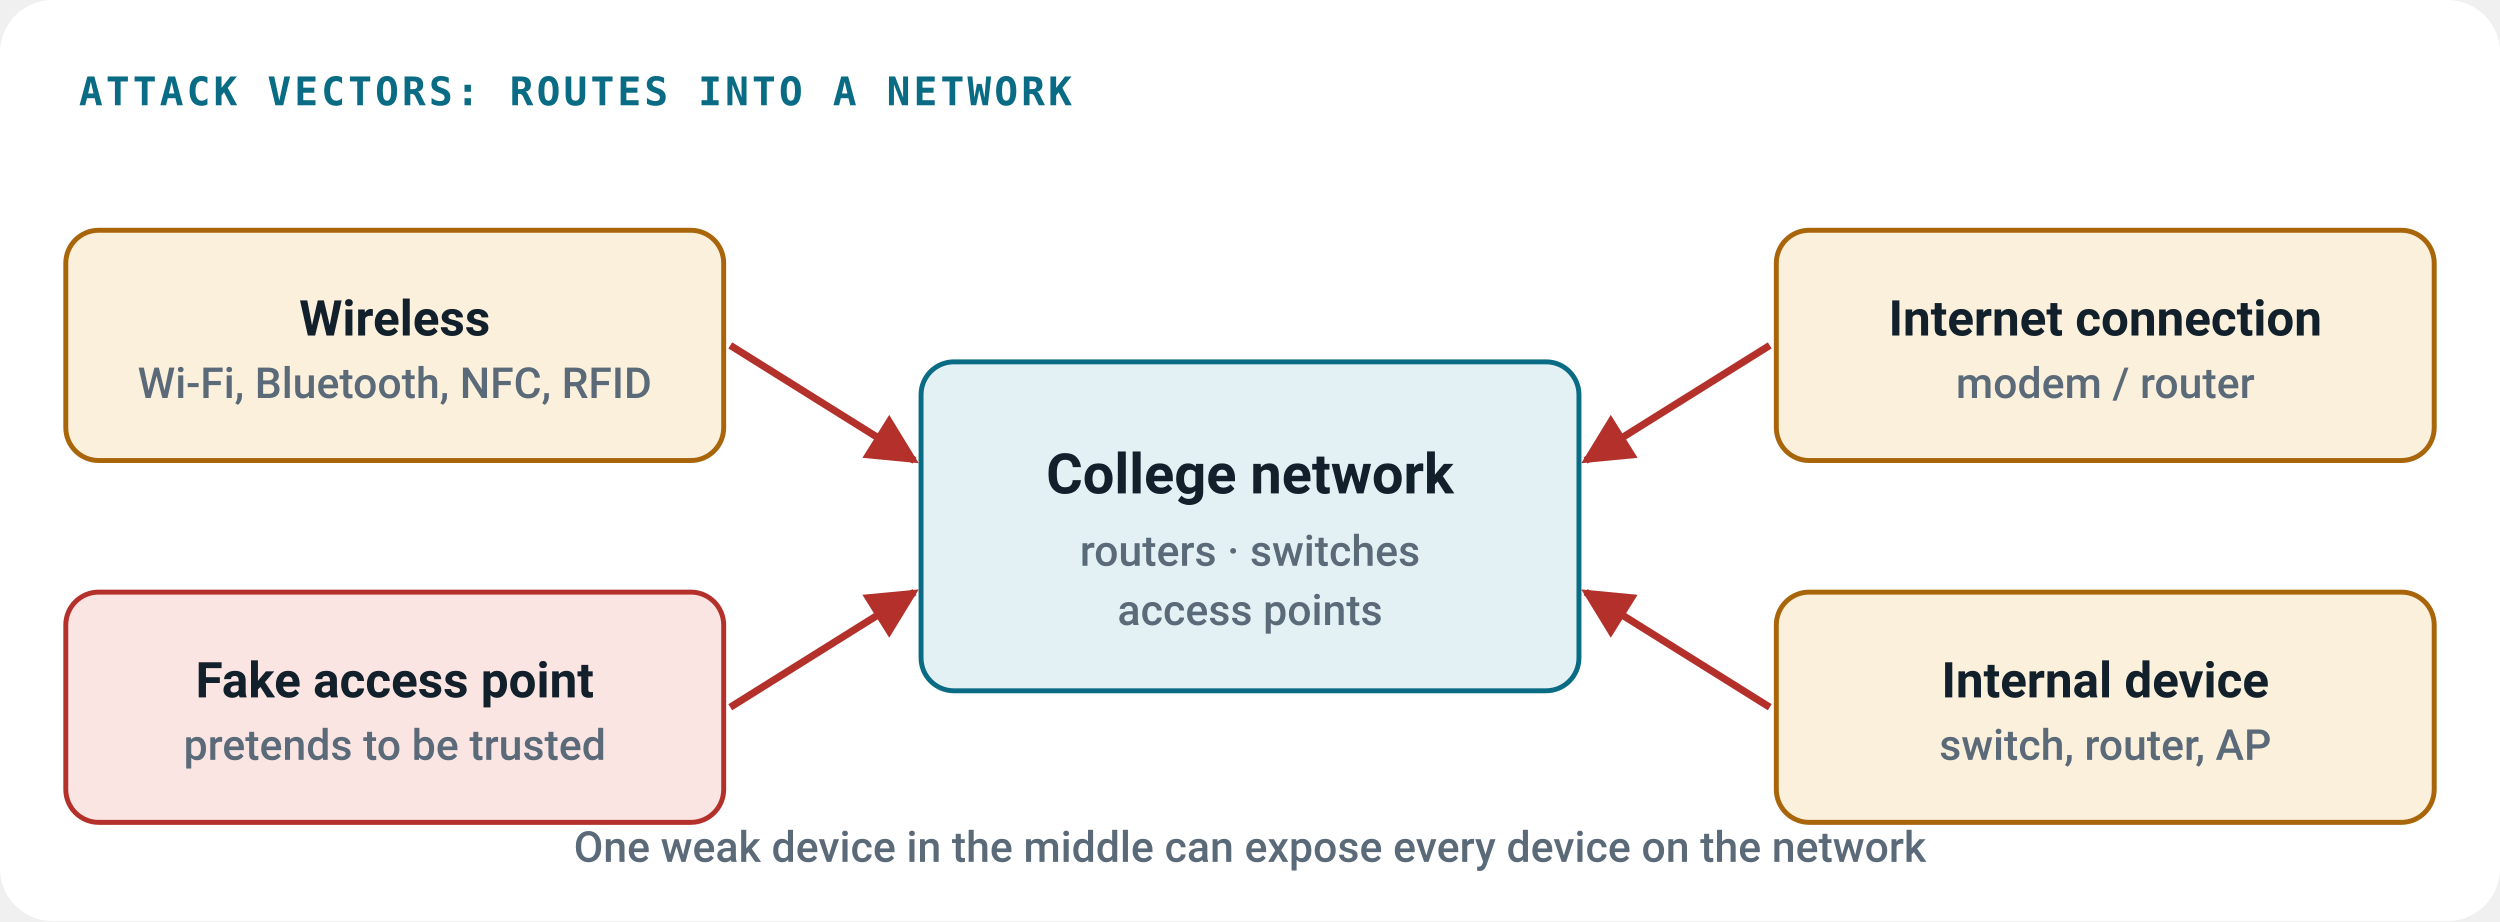
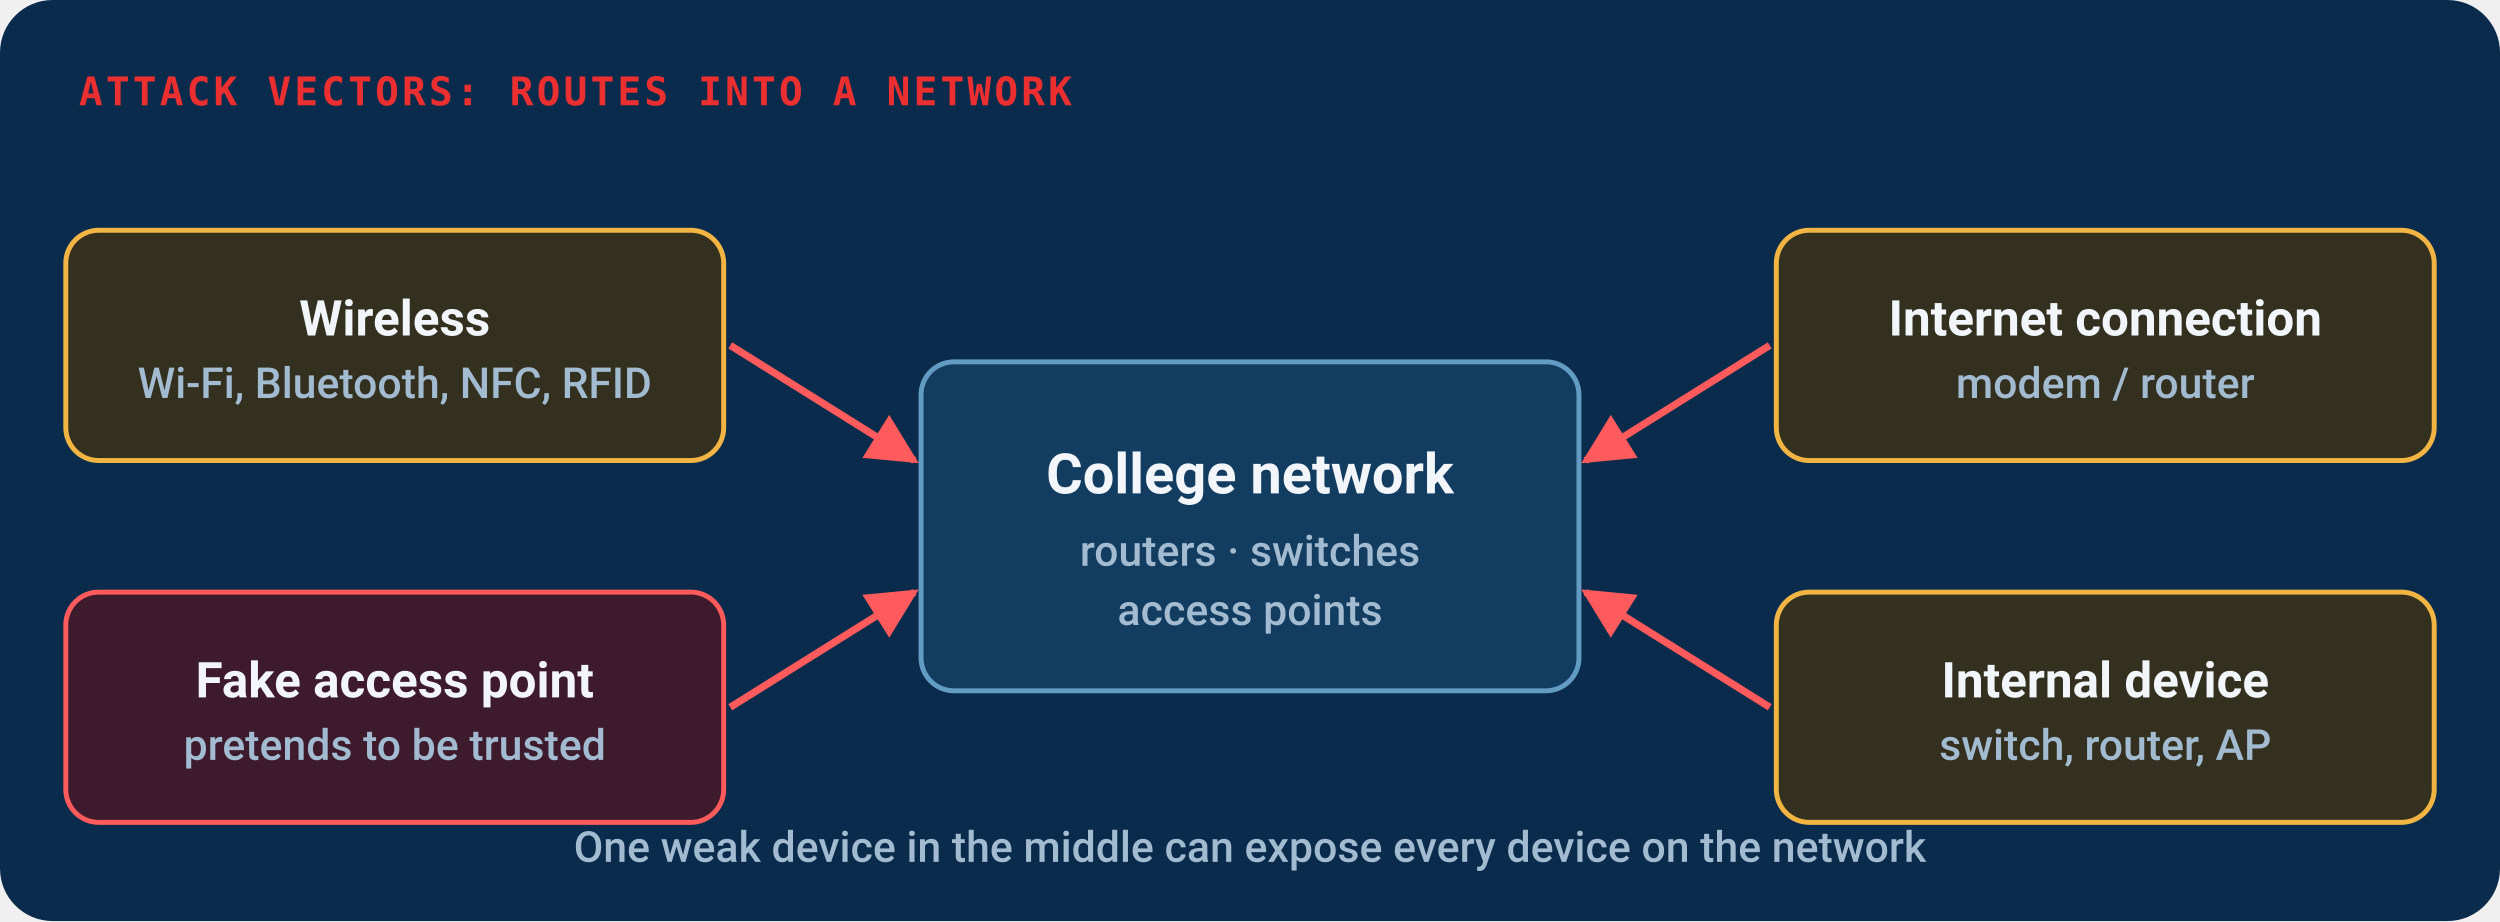
<svg xmlns="http://www.w3.org/2000/svg" viewBox="0 0 760 280" width="760" height="280" role="img" aria-labelledby="t d">
  <style>
- .bg{fill:#ffffff}
- .t{font:600 15px system-ui,-apple-system,'Segoe UI',Roboto,sans-serif;fill:#12202b}
- .tb{font:700 17px system-ui,-apple-system,'Segoe UI',Roboto,sans-serif;fill:#12202b}
- .s{font:500 13px system-ui,-apple-system,'Segoe UI',Roboto,sans-serif;fill:#5b6a78}
- .m{font:600 13px ui-monospace,Menlo,Consolas,monospace;fill:#12202b}
- .h{font:700 12px ui-monospace,Menlo,Consolas,monospace;fill:#0a6b84;letter-spacing:.08em}
+ .bg{fill:#0a2b4b}
+ .t{font:600 15px system-ui,-apple-system,'Segoe UI',Roboto,sans-serif;fill:#f2f6fa}
+ .tb{font:700 17px system-ui,-apple-system,'Segoe UI',Roboto,sans-serif;fill:#f2f6fa}
+ .s{font:500 13px system-ui,-apple-system,'Segoe UI',Roboto,sans-serif;fill:#a3bbd0}
+ .m{font:600 13px ui-monospace,Menlo,Consolas,monospace;fill:#f2f6fa}
+ .h{font:700 12px ui-monospace,Menlo,Consolas,monospace;fill:#eb2f31;letter-spacing:.08em}
.w{fill:#ffffff}
- .box{fill:#f3f8fa;stroke:#a9bfca;stroke-width:1.5}
- .acc{fill:#e3f1f5;stroke:#0a6b84;stroke-width:1.5}
- .bad{fill:#fbe5e3;stroke:#b3302b;stroke-width:1.5}
- .good{fill:#e1f3e8;stroke:#1d7a45;stroke-width:1.5}
- .amb{fill:#fbf0dc;stroke:#a8650a;stroke-width:1.5}
- .dim{fill:#eef2f4;stroke:#c9d3da;stroke-width:1.5}
- .solid-acc{fill:#0a6b84}.solid-bad{fill:#b3302b}.solid-good{fill:#1d7a45}.solid-amb{fill:#a8650a}.solid-ink{fill:#12202b}
- .ln{stroke:#5b6a78;stroke-width:2;fill:none}
- .ln-acc{stroke:#0a6b84;stroke-width:2.2;fill:none}
- .ln-bad{stroke:#b3302b;stroke-width:2.2;fill:none}
- .ln-good{stroke:#1d7a45;stroke-width:2.2;fill:none}
+ .box{fill:#0f3557;stroke:#2c5a80;stroke-width:1.5}
+ .acc{fill:#123c60;stroke:#629cc3;stroke-width:1.5}
+ .bad{fill:#3d1a2c;stroke:#ff5a5c;stroke-width:1.5}
+ .good{fill:#0f3b3a;stroke:#4cc38a;stroke-width:1.5}
+ .amb{fill:#33301f;stroke:#f2b544;stroke-width:1.5}
+ .dim{fill:#0c3052;stroke:#24496b;stroke-width:1.5}
+ .solid-acc{fill:#629cc3}.solid-bad{fill:#eb2f31}.solid-good{fill:#2f9a5f}.solid-amb{fill:#c98f22}.solid-ink{fill:#f2f6fa}
+ .ln{stroke:#a3bbd0;stroke-width:2;fill:none}
+ .ln-acc{stroke:#629cc3;stroke-width:2.2;fill:none}
+ .ln-bad{stroke:#ff5a5c;stroke-width:2.2;fill:none}
+ .ln-good{stroke:#4cc38a;stroke-width:2.2;fill:none}
.dash{stroke-dasharray:6 5}
- .tx-acc{fill:#0a6b84}.tx-bad{fill:#b3302b}.tx-good{fill:#1d7a45}.tx-amb{fill:#a8650a}
- .ic{fill:none;stroke:#12202b;stroke-width:2;stroke-linecap:round;stroke-linejoin:round}
- .ic-bad{fill:none;stroke:#b3302b;stroke-width:2;stroke-linecap:round;stroke-linejoin:round}
- .ic-acc{fill:none;stroke:#0a6b84;stroke-width:2;stroke-linecap:round;stroke-linejoin:round}
- .mk-ln{fill:#5b6a78}.mk-acc{fill:#0a6b84}.mk-bad{fill:#b3302b}.mk-good{fill:#1d7a45}
- @media (prefers-color-scheme: dark){
- .bg{fill:#15202a}
- .t,.tb,.m{fill:#e6edf3}.s{fill:#98a8b6}.h{fill:#4fb6cf}
- .box{fill:#192632;stroke:#3a4c5a}.acc{fill:#143440;stroke:#4fb6cf}.bad{fill:#3c1d1b;stroke:#ef7c76}
- .good{fill:#15352a;stroke:#5cc98a}.amb{fill:#392b13;stroke:#e2a645}.dim{fill:#1b2833;stroke:#34444f}
- .solid-acc{fill:#2f8fa8}.solid-bad{fill:#c9534d}.solid-good{fill:#2f9a5f}.solid-amb{fill:#b97c1e}.solid-ink{fill:#e6edf3}
- .ln{stroke:#98a8b6}.ln-acc{stroke:#4fb6cf}.ln-bad{stroke:#ef7c76}.ln-good{stroke:#5cc98a}
- .tx-acc{fill:#4fb6cf}.tx-bad{fill:#ef7c76}.tx-good{fill:#5cc98a}.tx-amb{fill:#e2a645}
- .ic{stroke:#e6edf3}.ic-bad{stroke:#ef7c76}.ic-acc{stroke:#4fb6cf}
- .mk-ln{fill:#98a8b6}.mk-acc{fill:#4fb6cf}.mk-bad{fill:#ef7c76}.mk-good{fill:#5cc98a}
- }
+ .tx-acc{fill:#629cc3}.tx-bad{fill:#ff5a5c}.tx-good{fill:#4cc38a}.tx-amb{fill:#f2b544}
+ .ic{fill:none;stroke:#f2f6fa;stroke-width:2;stroke-linecap:round;stroke-linejoin:round}
+ .ic-bad{fill:none;stroke:#ff5a5c;stroke-width:2;stroke-linecap:round;stroke-linejoin:round}
+ .ic-acc{fill:none;stroke:#629cc3;stroke-width:2;stroke-linecap:round;stroke-linejoin:round}
+ .mk-ln{fill:#a3bbd0}.mk-acc{fill:#629cc3}.mk-bad{fill:#ff5a5c}.mk-good{fill:#4cc38a}
</style>
  <defs>
    <marker id="a-ln" viewBox="0 0 10 10" refX="9" refY="5" markerWidth="7" markerHeight="7" orient="auto-start-reverse">
      <path d="M0 0 10 5 0 10z" class="mk-ln" />
    </marker>
    <marker id="a-acc" viewBox="0 0 10 10" refX="9" refY="5" markerWidth="7" markerHeight="7" orient="auto-start-reverse">
      <path d="M0 0 10 5 0 10z" class="mk-acc" />
    </marker>
    <marker id="a-bad" viewBox="0 0 10 10" refX="9" refY="5" markerWidth="7" markerHeight="7" orient="auto-start-reverse">
      <path d="M0 0 10 5 0 10z" class="mk-bad" />
    </marker>
    <marker id="a-good" viewBox="0 0 10 10" refX="9" refY="5" markerWidth="7" markerHeight="7" orient="auto-start-reverse">
      <path d="M0 0 10 5 0 10z" class="mk-good" />
    </marker>
  </defs>
  <rect class="bg" width="760" height="280" rx="16" />
  <text x="24" y="32" class="h" text-anchor="start">ATTACK VECTORS: ROUTES INTO A NETWORK</text>
  <rect x="280" y="110" width="200" height="100" rx="10" class="acc" />
  <text x="380" y="150" class="tb" text-anchor="middle">College network</text>
  <text x="380" y="172" class="s" text-anchor="middle">routers · switches</text>
  <text x="380" y="190" class="s" text-anchor="middle">access points</text>
  <rect x="20" y="70" width="200" height="70" rx="10" class="amb" />
  <text x="120.0" y="102.0" class="t" text-anchor="middle">Wireless</text>
  <text x="120.0" y="121.0" class="s" text-anchor="middle">Wi-Fi, Bluetooth, NFC, RFID</text>
  <rect x="20" y="180" width="200" height="70" rx="10" class="bad" />
  <text x="120.0" y="212.0" class="t" text-anchor="middle">Fake access point</text>
  <text x="120.0" y="231.0" class="s" text-anchor="middle">pretends to be trusted</text>
  <rect x="540" y="70" width="200" height="70" rx="10" class="amb" />
  <text x="640.0" y="102.0" class="t" text-anchor="middle">Internet connection</text>
  <text x="640.0" y="121.0" class="s" text-anchor="middle">modem / router</text>
  <rect x="540" y="180" width="200" height="70" rx="10" class="amb" />
  <text x="640.0" y="212.0" class="t" text-anchor="middle">Internal device</text>
  <text x="640.0" y="231.0" class="s" text-anchor="middle">switch, router, AP</text>
  <path d="M222 105 L278 140" class="ln-bad" marker-end="url(#a-bad)" />
  <path d="M222 215 L278 180" class="ln-bad" marker-end="url(#a-bad)" />
  <path d="M538 105 L482 140" class="ln-bad" marker-end="url(#a-bad)" />
  <path d="M538 215 L482 180" class="ln-bad" marker-end="url(#a-bad)" />
  <text x="380" y="262" class="s" text-anchor="middle">One weak device in the middle can expose every device on the network</text>
</svg>
